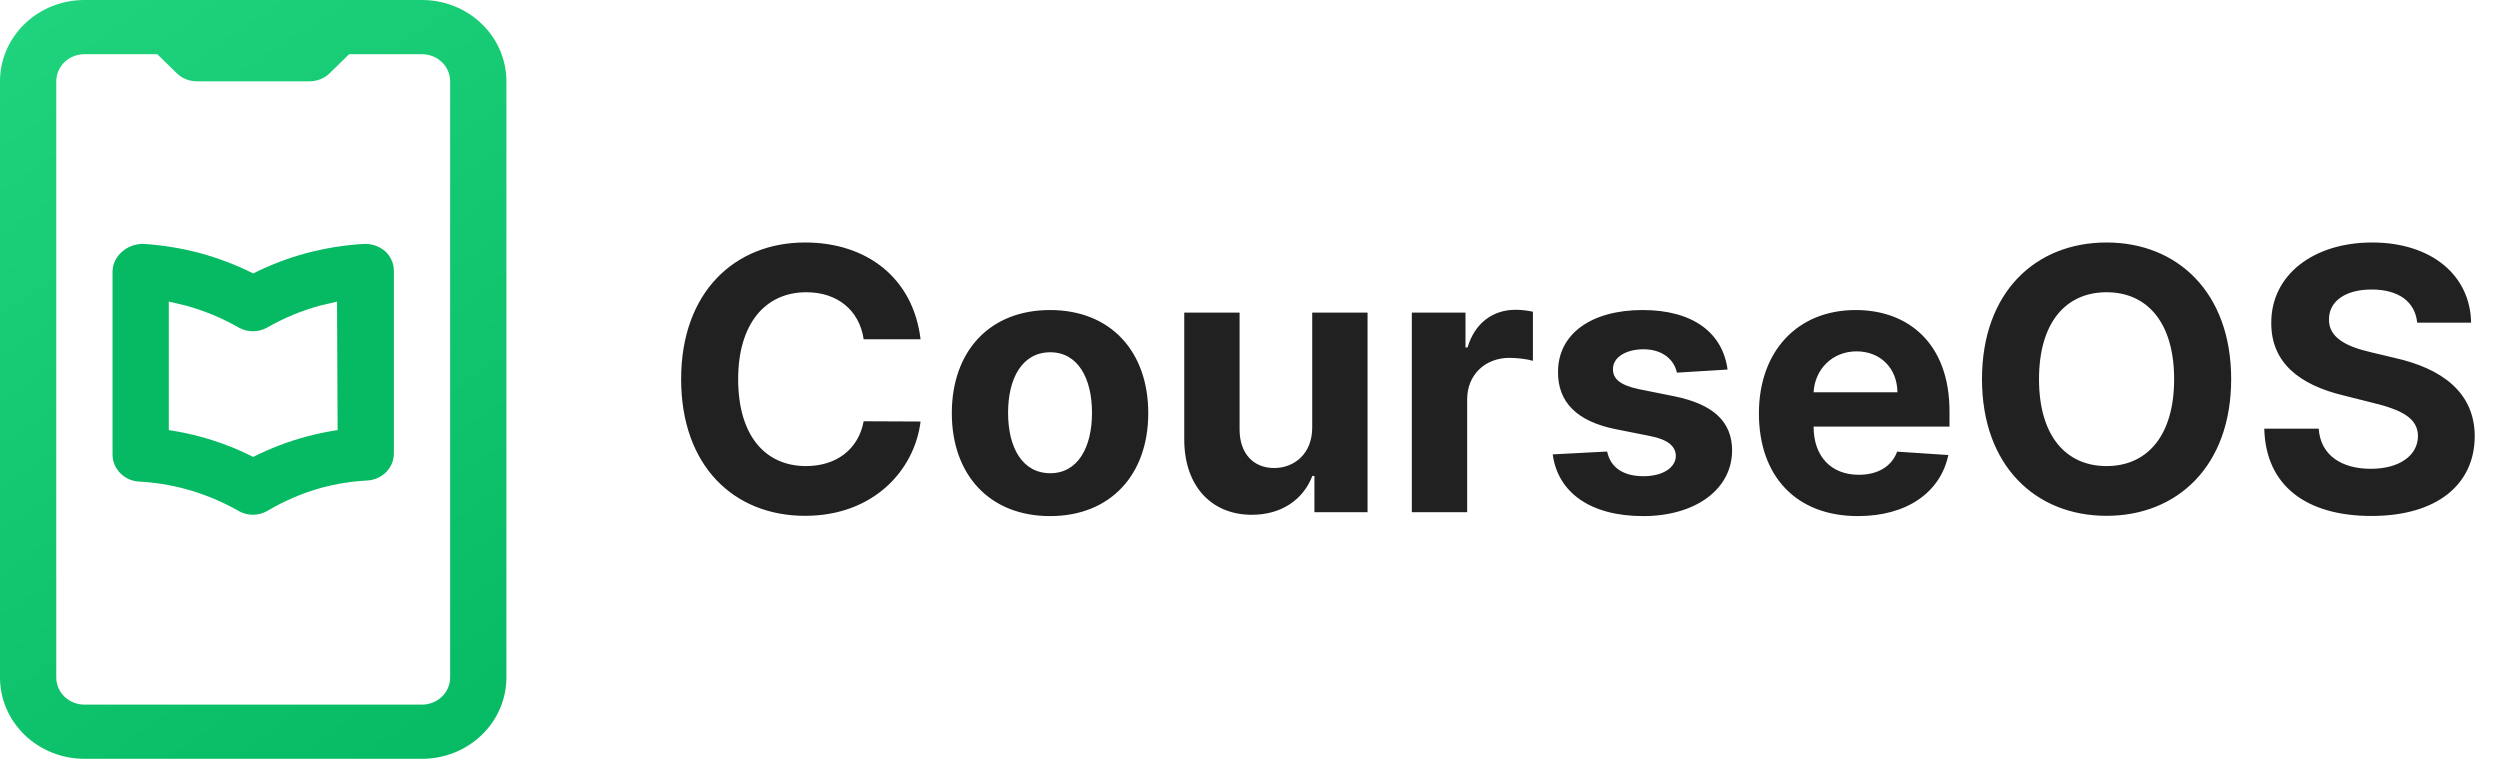
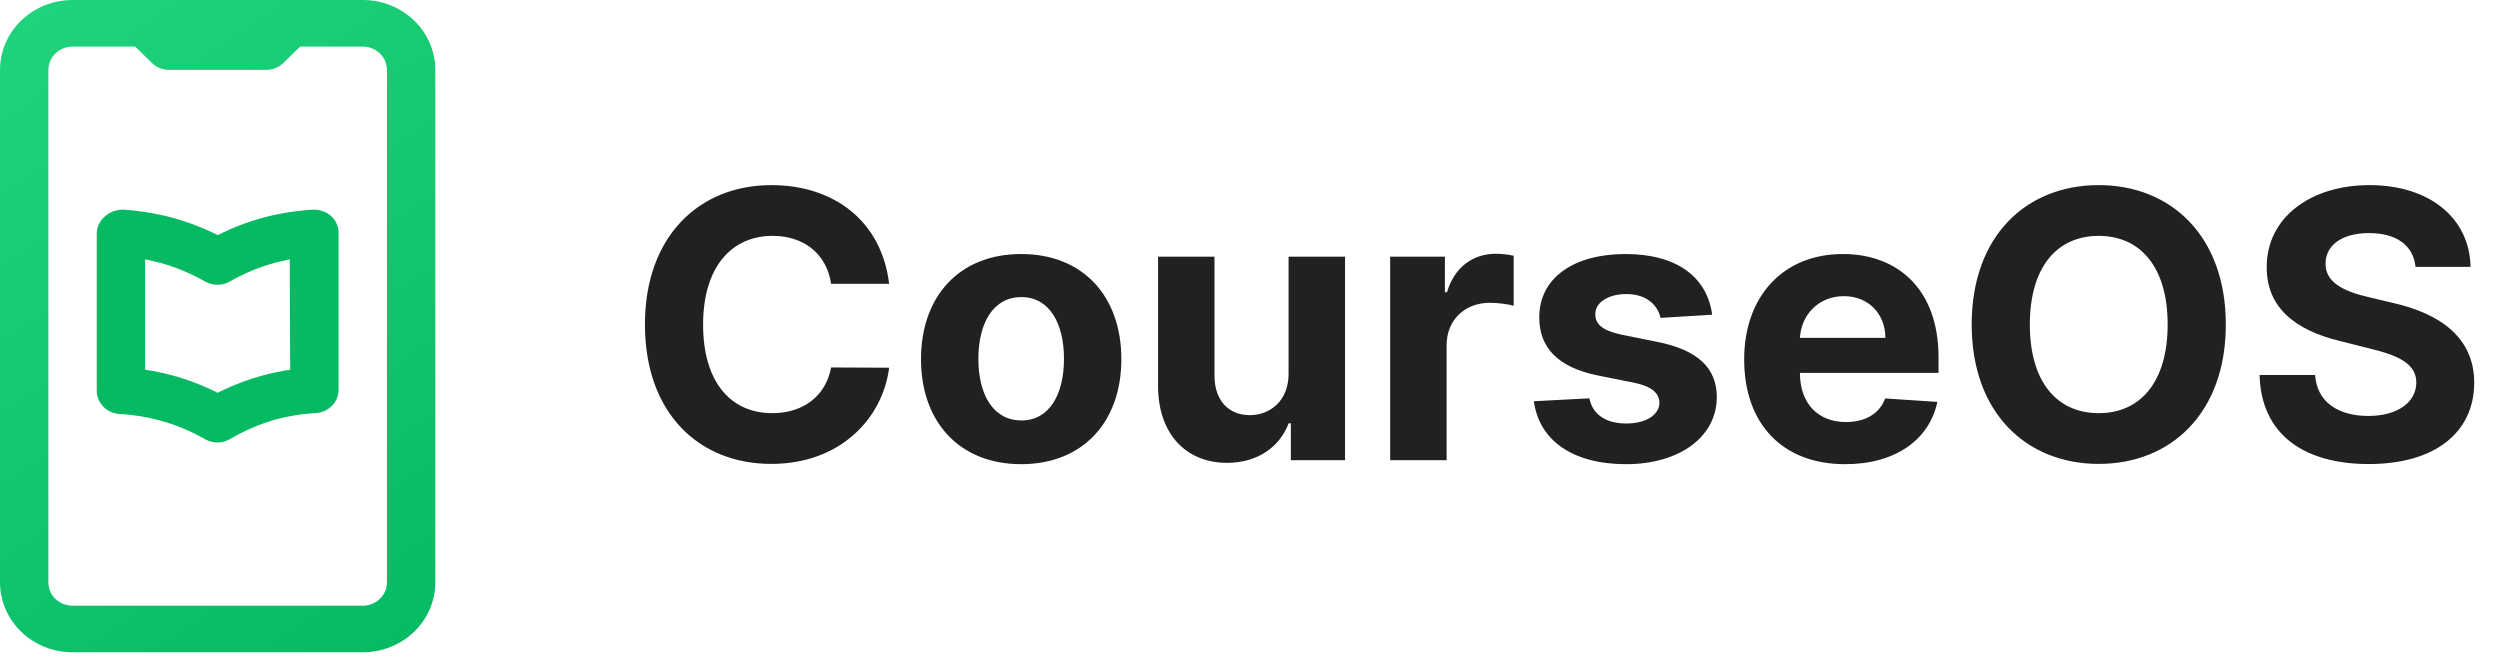
- <svg xmlns="http://www.w3.org/2000/svg" width="205" height="63" viewBox="0 0 205 63" fill="none">
-   <path d="M34.605 0H6.921C5.085 0 3.325 0.702 2.027 1.953C0.729 3.203 0 4.899 0 6.667V55.556C0 57.324 0.729 59.019 2.027 60.27C3.325 61.52 5.085 62.222 6.921 62.222H34.605C36.44 62.222 38.2 61.52 39.498 60.27C40.796 59.019 41.525 57.324 41.525 55.556V6.667C41.525 4.899 40.796 3.203 39.498 1.953C38.2 0.702 36.44 0 34.605 0ZM36.911 55.556C36.911 56.145 36.668 56.71 36.236 57.127C35.803 57.544 35.216 57.778 34.605 57.778H6.921C6.309 57.778 5.722 57.544 5.29 57.127C4.857 56.71 4.614 56.145 4.614 55.556V6.667C4.614 6.077 4.857 5.512 5.29 5.095C5.722 4.679 6.309 4.444 6.921 4.444H12.896L14.511 6.022C14.726 6.228 14.982 6.391 15.263 6.502C15.544 6.612 15.845 6.668 16.149 6.667H25.377C25.68 6.668 25.981 6.612 26.262 6.502C26.543 6.391 26.799 6.228 27.015 6.022L28.63 4.444H34.605C35.216 4.444 35.803 4.679 36.236 5.095C36.668 5.512 36.911 6.077 36.911 6.667V55.556Z" fill="url(#paint0_linear)" />
-   <path d="M29.852 20C28.253 20.094 26.668 20.348 25.123 20.756C23.614 21.166 22.153 21.724 20.763 22.422C19.372 21.724 17.911 21.166 16.402 20.756C14.895 20.355 13.349 20.102 11.789 20C11.153 19.98 10.535 20.195 10.058 20.6C9.81 20.799 9.607 21.047 9.464 21.326C9.321 21.605 9.24 21.911 9.228 22.222V37.267C9.227 37.834 9.451 38.38 9.854 38.793C10.257 39.206 10.809 39.455 11.396 39.489C12.676 39.557 13.945 39.758 15.18 40.089C16.726 40.506 18.207 41.119 19.586 41.911C19.937 42.106 20.335 42.209 20.74 42.209C21.145 42.209 21.542 42.106 21.893 41.911C23.281 41.084 24.779 40.441 26.346 40C27.581 39.669 28.849 39.468 30.129 39.4C30.716 39.366 31.268 39.117 31.672 38.704C32.075 38.291 32.299 37.745 32.298 37.178V22.222C32.3 21.919 32.237 21.619 32.114 21.34C31.991 21.061 31.81 20.809 31.582 20.6C31.107 20.193 30.488 19.978 29.852 20V20ZM27.684 35.267C26.82 35.397 25.965 35.575 25.123 35.8C23.613 36.206 22.151 36.765 20.763 37.467C19.374 36.765 17.913 36.206 16.402 35.8C15.56 35.575 14.705 35.397 13.842 35.267V24.733L15.18 25.044C16.726 25.462 18.207 26.074 19.586 26.867C19.937 27.062 20.335 27.164 20.74 27.164C21.145 27.164 21.542 27.062 21.893 26.867C23.272 26.074 24.753 25.462 26.299 25.044L27.637 24.733L27.684 35.267Z" fill="url(#paint1_linear)" />
-   <path d="M75.487 27.82C74.88 22.781 71.066 19.884 66.016 19.884C60.252 19.884 55.853 23.953 55.853 31.091C55.853 38.207 60.178 42.298 66.016 42.298C71.609 42.298 74.986 38.58 75.487 34.564L70.821 34.543C70.384 36.876 68.552 38.218 66.091 38.218C62.777 38.218 60.529 35.757 60.529 31.091C60.529 26.553 62.745 23.964 66.123 23.964C68.647 23.964 70.469 25.423 70.821 27.82H75.487ZM86.103 42.32C91.067 42.32 94.157 38.921 94.157 33.882C94.157 28.811 91.067 25.423 86.103 25.423C81.138 25.423 78.049 28.811 78.049 33.882C78.049 38.921 81.138 42.32 86.103 42.32ZM86.124 38.804C83.834 38.804 82.662 36.705 82.662 33.85C82.662 30.995 83.834 28.886 86.124 28.886C88.372 28.886 89.544 30.995 89.544 33.85C89.544 36.705 88.372 38.804 86.124 38.804ZM107.602 35.033C107.612 37.227 106.11 38.378 104.48 38.378C102.765 38.378 101.657 37.174 101.646 35.246V25.636H97.108V36.055C97.119 39.88 99.356 42.213 102.648 42.213C105.109 42.213 106.877 40.945 107.612 39.028H107.783V42H112.14V25.636H107.602V35.033ZM115.77 42H120.308V32.742C120.308 30.729 121.779 29.344 123.781 29.344C124.41 29.344 125.273 29.45 125.699 29.589V25.562C125.294 25.466 124.73 25.402 124.271 25.402C122.439 25.402 120.937 26.467 120.34 28.491H120.17V25.636H115.77V42ZM141.66 30.303C141.256 27.288 138.827 25.423 134.693 25.423C130.506 25.423 127.747 27.362 127.758 30.516C127.747 32.966 129.292 34.553 132.488 35.193L135.322 35.757C136.749 36.045 137.399 36.567 137.42 37.387C137.399 38.356 136.344 39.049 134.757 39.049C133.138 39.049 132.062 38.356 131.785 37.025L127.321 37.259C127.747 40.391 130.41 42.32 134.746 42.32C138.986 42.32 142.023 40.157 142.033 36.929C142.023 34.564 140.478 33.147 137.303 32.497L134.342 31.901C132.818 31.57 132.254 31.048 132.264 30.26C132.254 29.28 133.361 28.641 134.768 28.641C136.344 28.641 137.282 29.504 137.506 30.558L141.66 30.303ZM152.349 42.32C156.397 42.32 159.124 40.349 159.763 37.312L155.566 37.035C155.108 38.282 153.936 38.932 152.423 38.932C150.154 38.932 148.716 37.43 148.716 34.99V34.979H159.859V33.733C159.859 28.172 156.493 25.423 152.167 25.423C147.352 25.423 144.231 28.843 144.231 33.893C144.231 39.081 147.309 42.32 152.349 42.32ZM148.716 32.167C148.812 30.303 150.229 28.811 152.242 28.811C154.213 28.811 155.577 30.217 155.587 32.167H148.716ZM182.956 31.091C182.956 23.953 178.524 19.884 172.739 19.884C166.922 19.884 162.523 23.953 162.523 31.091C162.523 38.197 166.922 42.298 172.739 42.298C178.524 42.298 182.956 38.229 182.956 31.091ZM178.279 31.091C178.279 35.715 176.084 38.218 172.739 38.218C169.383 38.218 167.199 35.715 167.199 31.091C167.199 26.467 169.383 23.964 172.739 23.964C176.084 23.964 178.279 26.467 178.279 31.091ZM198.209 26.457H202.63C202.566 22.568 199.37 19.884 194.512 19.884C189.729 19.884 186.224 22.526 186.245 26.489C186.234 29.706 188.504 31.549 192.19 32.433L194.565 33.03C196.941 33.605 198.262 34.287 198.273 35.757C198.262 37.355 196.749 38.442 194.406 38.442C192.009 38.442 190.283 37.334 190.134 35.15H185.67C185.787 39.869 189.164 42.309 194.459 42.309C199.785 42.309 202.918 39.763 202.928 35.768C202.918 32.135 200.18 30.207 196.387 29.354L194.427 28.886C192.531 28.449 190.943 27.746 190.975 26.18C190.975 24.773 192.222 23.74 194.48 23.74C196.685 23.74 198.038 24.741 198.209 26.457Z" fill="#212121" />
+ <svg xmlns="http://www.w3.org/2000/svg" width="201" height="53" viewBox="0 0 201 53" fill="none">
+   <path d="M29.167 0H5.833C4.286 0 2.803 0.592 1.709 1.646C0.615 2.7 0 4.129 0 5.619V46.825C0 48.316 0.615 49.745 1.709 50.799C2.803 51.852 4.286 52.444 5.833 52.444H29.167C30.714 52.444 32.197 51.852 33.291 50.799C34.385 49.745 35 48.316 35 46.825V5.619C35 4.129 34.385 2.7 33.291 1.646C32.197 0.592 30.714 0 29.167 0ZM31.111 46.825C31.111 47.322 30.906 47.799 30.542 48.15C30.177 48.501 29.682 48.698 29.167 48.698H5.833C5.318 48.698 4.823 48.501 4.458 48.15C4.094 47.799 3.889 47.322 3.889 46.825V5.619C3.889 5.122 4.094 4.646 4.458 4.295C4.823 3.943 5.318 3.746 5.833 3.746H10.869L12.231 5.076C12.412 5.249 12.628 5.387 12.865 5.48C13.101 5.573 13.355 5.62 13.611 5.619H21.389C21.645 5.62 21.898 5.573 22.135 5.48C22.372 5.387 22.588 5.249 22.769 5.076L24.131 3.746H29.167C29.682 3.746 30.177 3.943 30.542 4.295C30.906 4.646 31.111 5.122 31.111 5.619V46.825Z" fill="url(#paint0_linear)" />
+   <path d="M25.161 16.857C23.813 16.937 22.477 17.15 21.175 17.494C19.903 17.84 18.672 18.311 17.5 18.899C16.328 18.311 15.097 17.84 13.825 17.494C12.554 17.156 11.251 16.943 9.936 16.857C9.401 16.84 8.879 17.021 8.478 17.363C8.268 17.531 8.097 17.739 7.977 17.975C7.856 18.21 7.788 18.468 7.778 18.73V31.41C7.777 31.888 7.966 32.349 8.305 32.697C8.645 33.045 9.11 33.255 9.606 33.283C10.684 33.341 11.754 33.51 12.794 33.789C14.098 34.141 15.346 34.657 16.508 35.325C16.804 35.489 17.139 35.576 17.481 35.576C17.822 35.576 18.157 35.489 18.453 35.325C19.623 34.628 20.885 34.086 22.206 33.714C23.246 33.435 24.316 33.266 25.395 33.209C25.89 33.18 26.355 32.97 26.695 32.622C27.034 32.274 27.223 31.814 27.222 31.336V18.73C27.224 18.475 27.171 18.222 27.068 17.986C26.964 17.751 26.811 17.539 26.619 17.363C26.219 17.02 25.697 16.838 25.161 16.857V16.857ZM23.333 29.725C22.606 29.835 21.885 29.985 21.175 30.174C19.902 30.517 18.67 30.988 17.5 31.579C16.33 30.988 15.098 30.517 13.825 30.174C13.115 29.985 12.394 29.835 11.667 29.725V20.847L12.794 21.109C14.098 21.46 15.346 21.977 16.508 22.645C16.804 22.809 17.139 22.896 17.481 22.896C17.822 22.896 18.157 22.809 18.453 22.645C19.615 21.977 20.864 21.46 22.167 21.109L23.294 20.847L23.333 29.725Z" fill="url(#paint1_linear)" />
+   <path d="M71.487 22.82C70.88 17.781 67.066 14.883 62.016 14.883C56.252 14.883 51.853 18.953 51.853 26.091C51.853 33.207 56.178 37.298 62.016 37.298C67.609 37.298 70.986 33.58 71.487 29.564L66.821 29.543C66.384 31.876 64.552 33.218 62.09 33.218C58.777 33.218 56.529 30.757 56.529 26.091C56.529 21.553 58.745 18.964 62.123 18.964C64.647 18.964 66.469 20.423 66.821 22.82H71.487ZM82.103 37.32C87.067 37.32 90.157 33.921 90.157 28.882C90.157 23.811 87.067 20.423 82.103 20.423C77.138 20.423 74.049 23.811 74.049 28.882C74.049 33.921 77.138 37.32 82.103 37.32ZM82.124 33.804C79.834 33.804 78.662 31.705 78.662 28.85C78.662 25.995 79.834 23.886 82.124 23.886C84.372 23.886 85.544 25.995 85.544 28.85C85.544 31.705 84.372 33.804 82.124 33.804ZM103.602 30.033C103.612 32.227 102.11 33.378 100.48 33.378C98.765 33.378 97.657 32.174 97.646 30.246V20.636H93.108V31.055C93.119 34.88 95.356 37.213 98.648 37.213C101.109 37.213 102.877 35.945 103.612 34.028H103.783V37H108.14V20.636H103.602V30.033ZM111.77 37H116.308V27.742C116.308 25.729 117.779 24.344 119.781 24.344C120.41 24.344 121.273 24.45 121.699 24.589V20.562C121.294 20.466 120.73 20.402 120.271 20.402C118.439 20.402 116.937 21.467 116.34 23.491H116.17V20.636H111.77V37ZM137.66 25.303C137.256 22.288 134.827 20.423 130.693 20.423C126.506 20.423 123.747 22.362 123.758 25.516C123.747 27.966 125.292 29.553 128.488 30.192L131.322 30.757C132.749 31.045 133.399 31.567 133.42 32.387C133.399 33.356 132.344 34.049 130.757 34.049C129.138 34.049 128.062 33.356 127.785 32.025L123.321 32.259C123.747 35.391 126.41 37.32 130.746 37.32C134.986 37.32 138.023 35.157 138.033 31.929C138.023 29.564 136.478 28.147 133.303 27.497L130.342 26.901C128.818 26.57 128.254 26.048 128.264 25.26C128.254 24.28 129.361 23.641 130.768 23.641C132.344 23.641 133.282 24.504 133.506 25.558L137.66 25.303ZM148.349 37.32C152.397 37.32 155.124 35.349 155.763 32.312L151.566 32.035C151.108 33.282 149.936 33.932 148.423 33.932C146.154 33.932 144.716 32.43 144.716 29.99V29.979H155.859V28.733C155.859 23.172 152.493 20.423 148.167 20.423C143.352 20.423 140.231 23.843 140.231 28.893C140.231 34.081 143.309 37.32 148.349 37.32ZM144.716 27.167C144.812 25.303 146.229 23.811 148.242 23.811C150.213 23.811 151.577 25.217 151.587 27.167H144.716ZM178.956 26.091C178.956 18.953 174.524 14.883 168.739 14.883C162.922 14.883 158.523 18.953 158.523 26.091C158.523 33.197 162.922 37.298 168.739 37.298C174.524 37.298 178.956 33.229 178.956 26.091ZM174.279 26.091C174.279 30.715 172.084 33.218 168.739 33.218C165.383 33.218 163.199 30.715 163.199 26.091C163.199 21.467 165.383 18.964 168.739 18.964C172.084 18.964 174.279 21.467 174.279 26.091ZM194.209 21.457H198.63C198.566 17.568 195.37 14.883 190.512 14.883C185.729 14.883 182.224 17.526 182.245 21.489C182.234 24.706 184.504 26.549 188.19 27.433L190.565 28.03C192.941 28.605 194.262 29.287 194.273 30.757C194.262 32.355 192.749 33.442 190.406 33.442C188.009 33.442 186.283 32.334 186.134 30.15H181.67C181.787 34.869 185.164 37.309 190.459 37.309C195.785 37.309 198.918 34.763 198.928 30.768C198.918 27.135 196.18 25.207 192.387 24.354L190.427 23.886C188.531 23.449 186.943 22.746 186.975 21.18C186.975 19.773 188.222 18.74 190.48 18.74C192.685 18.74 194.038 19.741 194.209 21.457Z" fill="#212121" />
  <defs>
-     <linearGradient id="paint0_linear" x1="42" y1="62" x2="5.37702e-07" y2="-3.6425e-07" gradientUnits="userSpaceOnUse">
+     <linearGradient id="paint0_linear" x1="35.4" y1="52.257" x2="1.08061e-07" y2="-7.32023e-08" gradientUnits="userSpaceOnUse">
      <stop stop-color="#06BA63" />
      <stop offset="1" stop-color="#20D47D" />
    </linearGradient>
-     <linearGradient id="paint1_linear" x1="20.763" y1="19.998" x2="20.763" y2="42.209" gradientUnits="userSpaceOnUse">
+     <linearGradient id="paint1_linear" x1="17.5" y1="16.856" x2="17.5" y2="35.576" gradientUnits="userSpaceOnUse">
      <stop stop-color="#06BA63" />
+       <stop offset="0.833" stop-color="#06BA63" />
      <stop offset="1" stop-color="#06BA63" />
    </linearGradient>
  </defs>
</svg>
